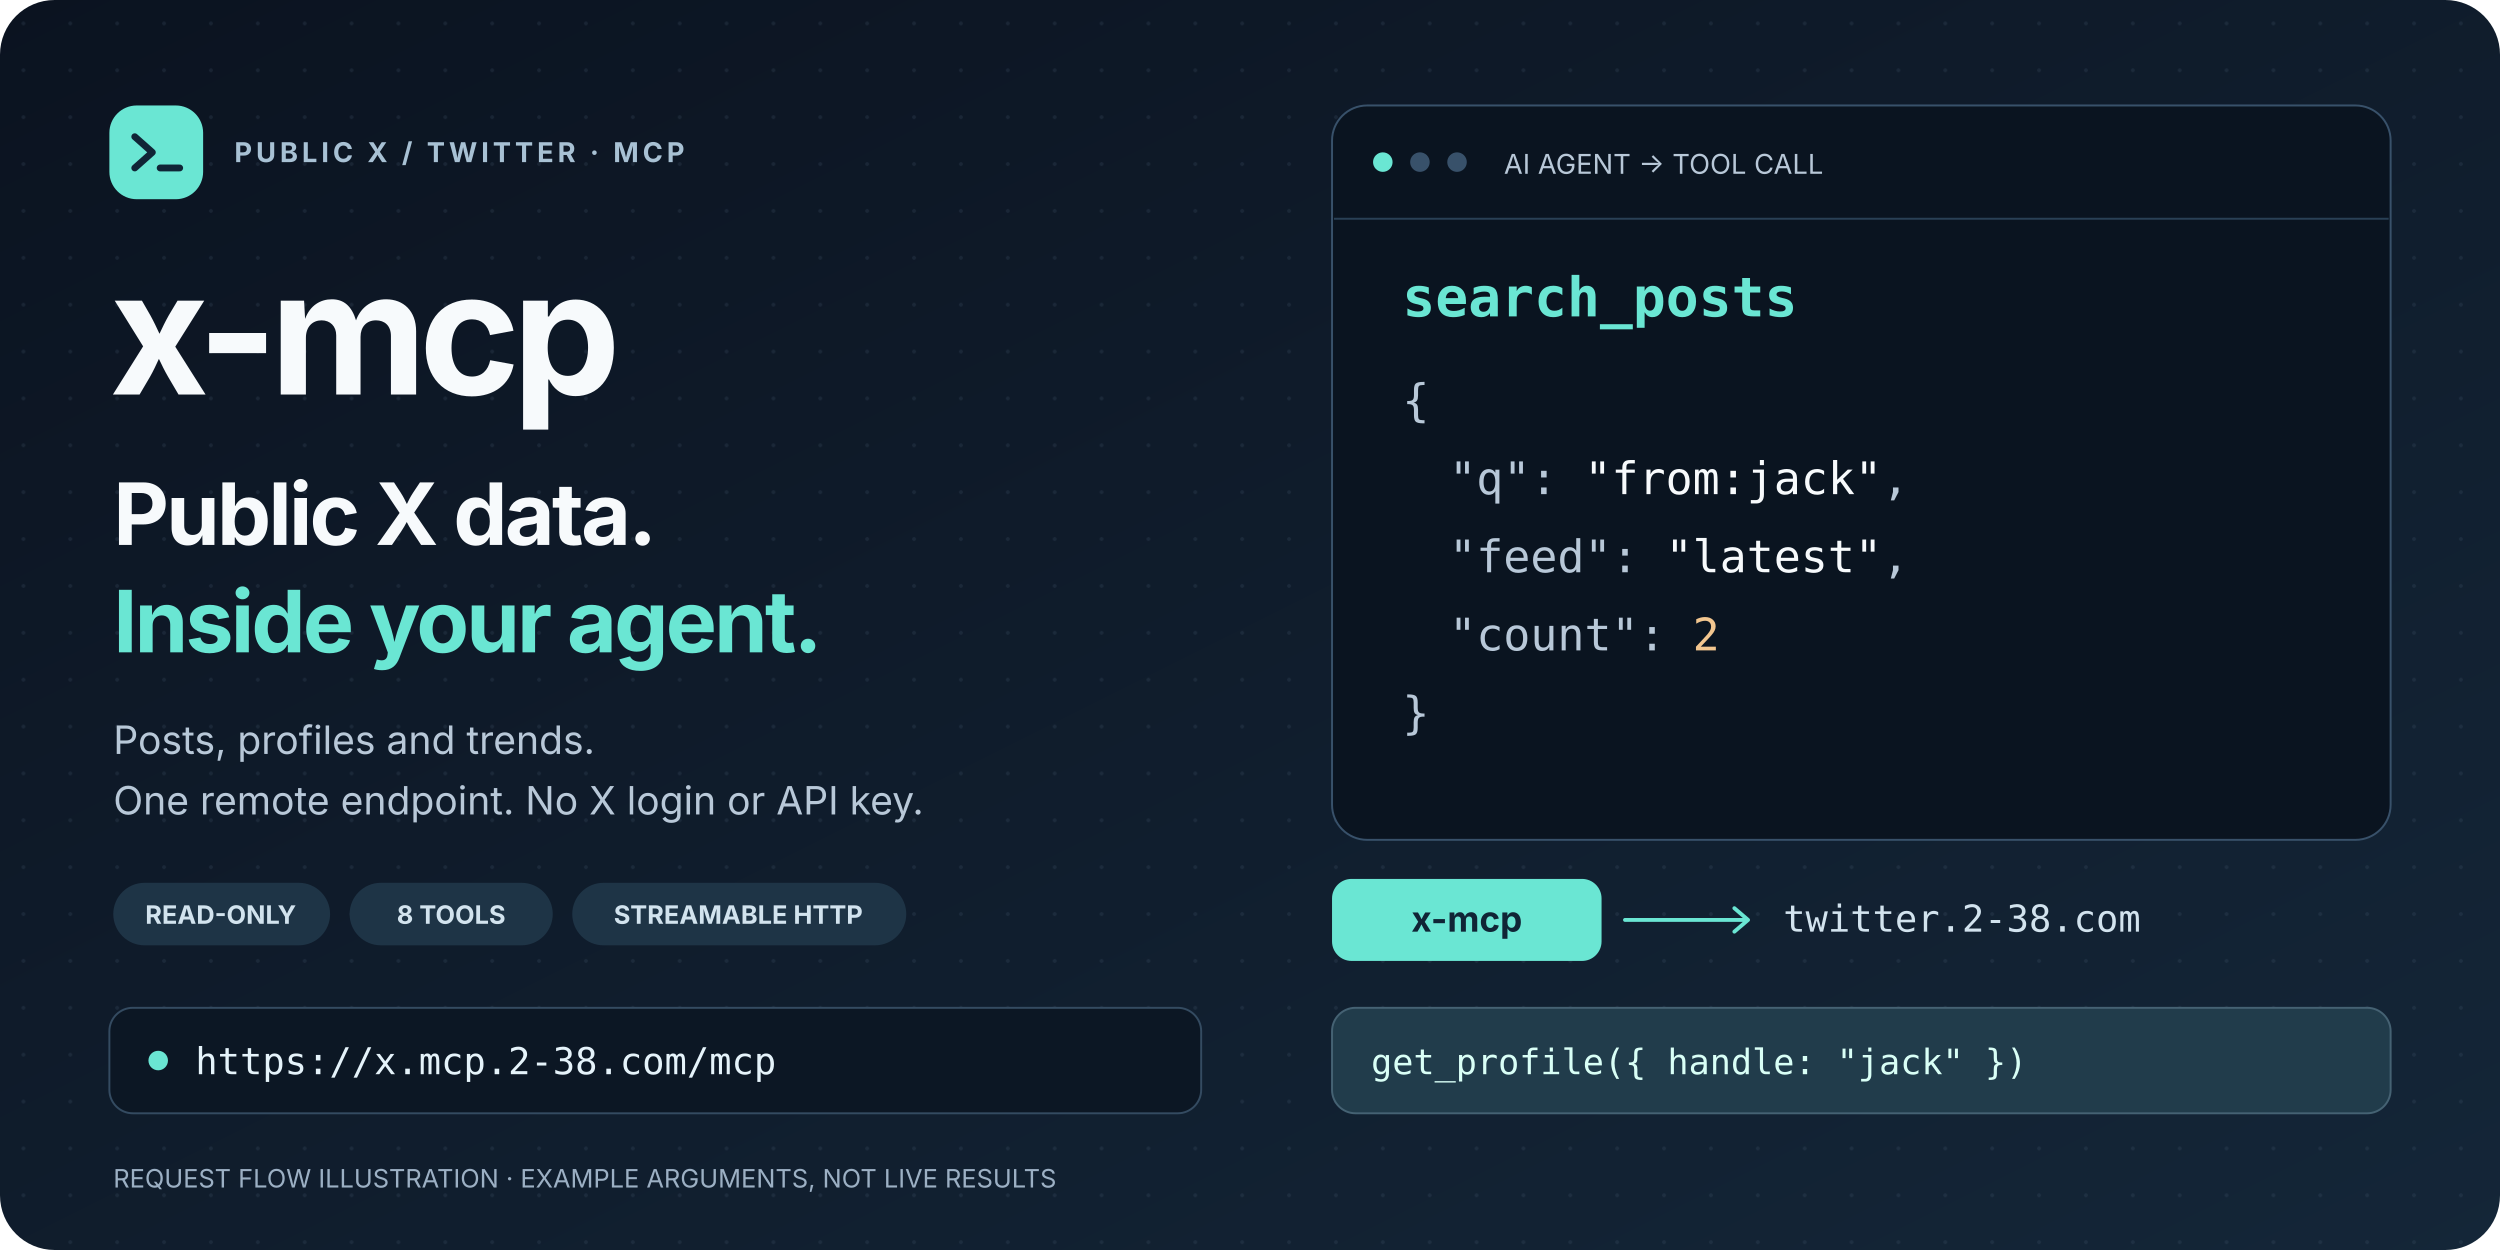
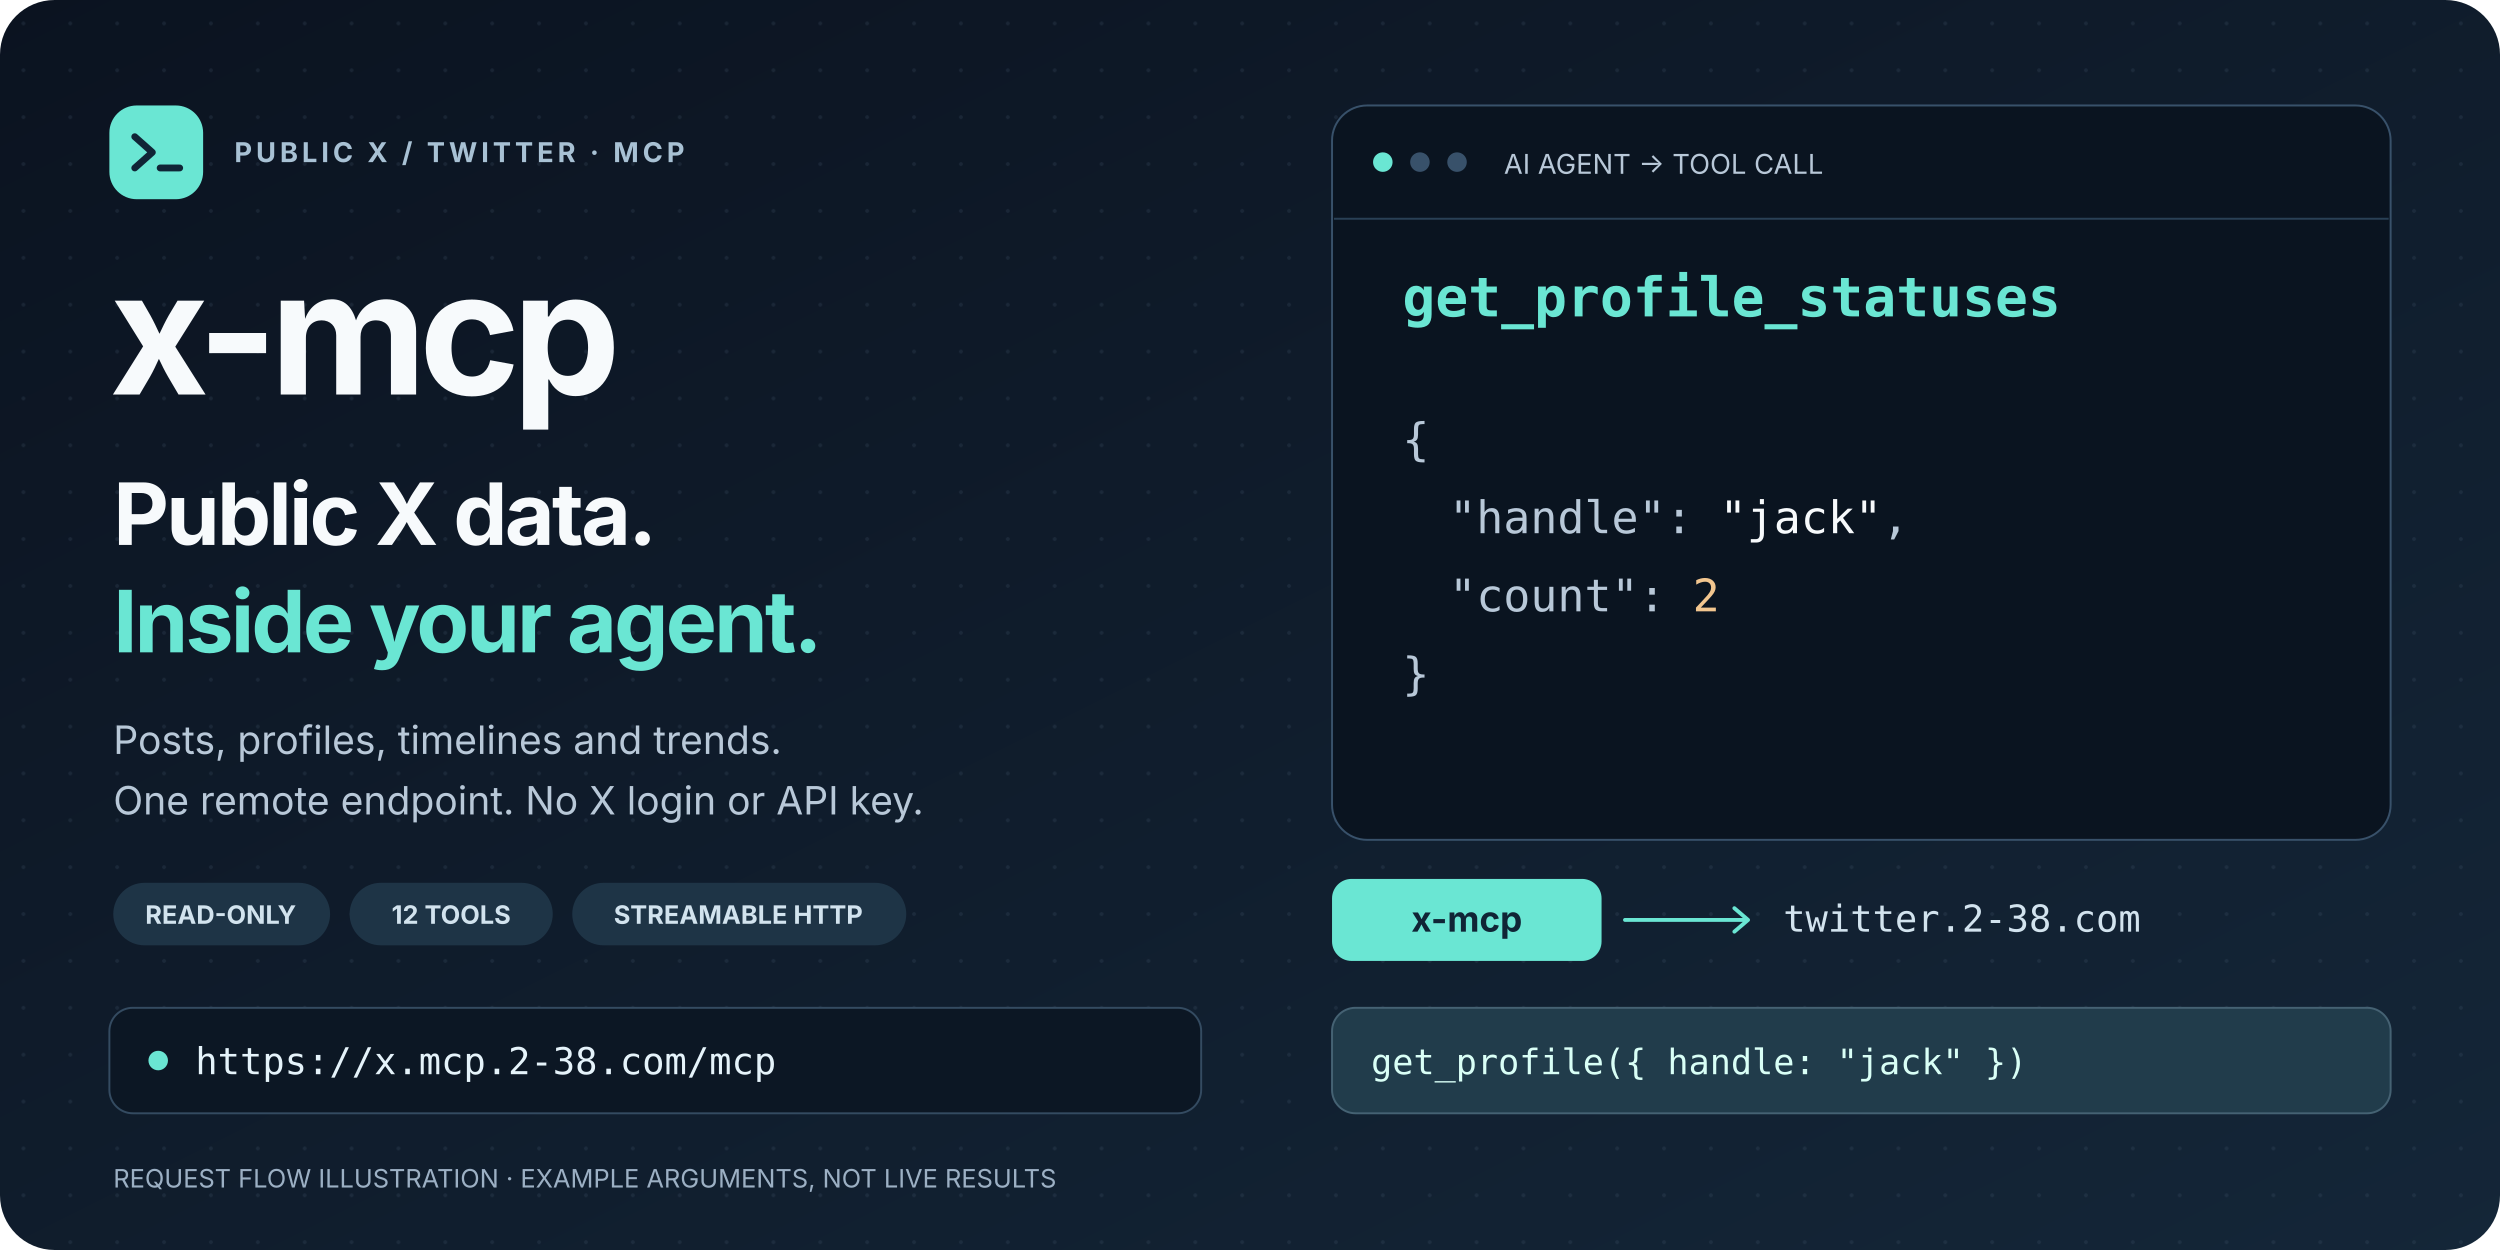
<svg xmlns="http://www.w3.org/2000/svg" width="1280" height="640" viewBox="0 0 1280 640" role="img" aria-labelledby="title desc">
  <defs>
    <linearGradient id="background" x1="0" y1="0" x2="1" y2="1">
      <stop stop-color="#0b1320" />
      <stop offset="1" stop-color="#142638" />
    </linearGradient>
    <pattern id="dots" width="24" height="24" patternUnits="userSpaceOnUse">
      <circle cx="12" cy="12" r="1" fill="#52647b" opacity=".19" />
    </pattern>
  </defs>
  <rect width="1280" height="640" rx="28" fill="url(#background)" />
  <rect width="1280" height="640" rx="28" fill="url(#dots)" />
  <g font-family="Inter, -apple-system, BlinkMacSystemFont, 'Segoe UI', sans-serif">
    <rect x="56" y="54" width="48" height="48" rx="14" fill="#6ae6d3" />
    <path d="M69 70l9 8-9 8m13 0h10" fill="none" stroke="#102536" stroke-width="3.5" stroke-linecap="round" stroke-linejoin="round" />
    <text x="120" y="83" fill="#a8c1d4" font-size="14" font-weight="700" letter-spacing="2">PUBLIC X / TWITTER · MCP</text>
    <text x="56" y="202" fill="#f7fafc" font-size="88" font-weight="750" letter-spacing="-4">x-mcp</text>
    <text x="58" y="279" fill="#f7fafc" font-size="44" font-weight="650" letter-spacing="-1.4">Public X data.</text>
    <text x="58" y="334" fill="#6ae6d3" font-size="44" font-weight="650" letter-spacing="-1.4">Inside your agent.</text>
-     <text x="58" y="386" fill="#b8c8d8" font-size="20">Posts, profiles and trends.</text>
+     <text x="58" y="386" fill="#b8c8d8" font-size="20">Posts, profiles, timelines and trends.</text>
    <text x="58" y="417" fill="#b8c8d8" font-size="20">One remote endpoint. No X login or API key.</text>
    <g font-size="13" font-weight="700" fill="#d2e3ee" text-anchor="middle">
      <rect x="58" y="452" width="111" height="32" rx="16" fill="#1e3446" />
      <text x="113" y="473">READ-ONLY</text>
      <rect x="179" y="452" width="104" height="32" rx="16" fill="#1e3446" />
-       <text x="231" y="473">8 TOOLS</text>
+       <text x="231" y="473">12 TOOLS</text>
      <rect x="293" y="452" width="171" height="32" rx="16" fill="#1e3446" />
      <text x="378" y="473">STREAMABLE HTTP</text>
    </g>
    <rect x="56" y="516" width="559" height="54" rx="12" fill="#0c1724" stroke="#344b61" />
    <circle cx="81" cy="543" r="5" fill="#6ae6d3" />
    <text x="100" y="550" fill="#e5f3fa" font-family="'SFMono-Regular', Consolas, monospace" font-size="19">https://x.mcp.2-38.com/mcp</text>
    <rect x="682" y="54" width="542" height="376" rx="18" fill="#0a1420" stroke="#38516a" />
    <path d="M683 112h540" stroke="#294055" />
    <circle cx="708" cy="83" r="5" fill="#6ae6d3" />
    <circle cx="727" cy="83" r="5" fill="#38516a" />
    <circle cx="746" cy="83" r="5" fill="#38516a" />
    <text x="770" y="89" fill="#b8c8d8" font-size="14">AI AGENT → TOOL CALL</text>
-     <text x="718" y="162" fill="#6ae6d3" font-family="'SFMono-Regular', Consolas, monospace" font-size="28" font-weight="600">search_posts</text>
+     <text x="718" y="162" fill="#6ae6d3" font-family="'SFMono-Regular', Consolas, monospace" font-size="28" font-weight="600">get_profile_statuses</text>
    <g font-family="'SFMono-Regular', Consolas, monospace" font-size="23">
-       <text x="718" y="213" fill="#b8c8d8">{</text>
-       <text x="742" y="253" fill="#b8c8d8">"q": <tspan fill="#f7fafc">"from:jack"</tspan>,</text>
-       <text x="742" y="293" fill="#b8c8d8">"feed": <tspan fill="#f7fafc">"latest"</tspan>,</text>
-       <text x="742" y="333" fill="#b8c8d8">"count": <tspan fill="#f2c68f">2</tspan>
+       <text x="718" y="233" fill="#b8c8d8">{</text>
+       <text x="742" y="273" fill="#b8c8d8">"handle": <tspan fill="#f7fafc">"jack"</tspan>,</text>
+       <text x="742" y="313" fill="#b8c8d8">"count": <tspan fill="#f2c68f">2</tspan>
      </text>
-       <text x="718" y="373" fill="#b8c8d8">}</text>
+       <text x="718" y="353" fill="#b8c8d8">}</text>
    </g>
    <rect x="682" y="450" width="138" height="42" rx="10" fill="#6ae6d3" />
    <text x="751" y="477" text-anchor="middle" fill="#102536" font-size="18" font-weight="700">x-mcp</text>
    <path d="M832 471h63m-7-6 7 6-7 6" stroke="#6ae6d3" stroke-width="2" fill="none" stroke-linecap="round" stroke-linejoin="round" />
    <text x="913" y="477" fill="#d2e3ee" font-family="'SFMono-Regular', Consolas, monospace" font-size="19">twitter.2-38.com</text>
    <rect x="682" y="516" width="542" height="54" rx="12" fill="#213c4b" stroke="#456273" />
    <text x="702" y="550" fill="#d9fff6" font-family="'SFMono-Regular', Consolas, monospace" font-size="18">get_profile({ handle: "jack" })</text>
    <text x="58" y="608" fill="#9cb0c4" font-size="13">REQUEST FLOW ILLUSTRATION · EXAMPLE ARGUMENTS, NOT LIVE RESULTS</text>
  </g>
</svg>
